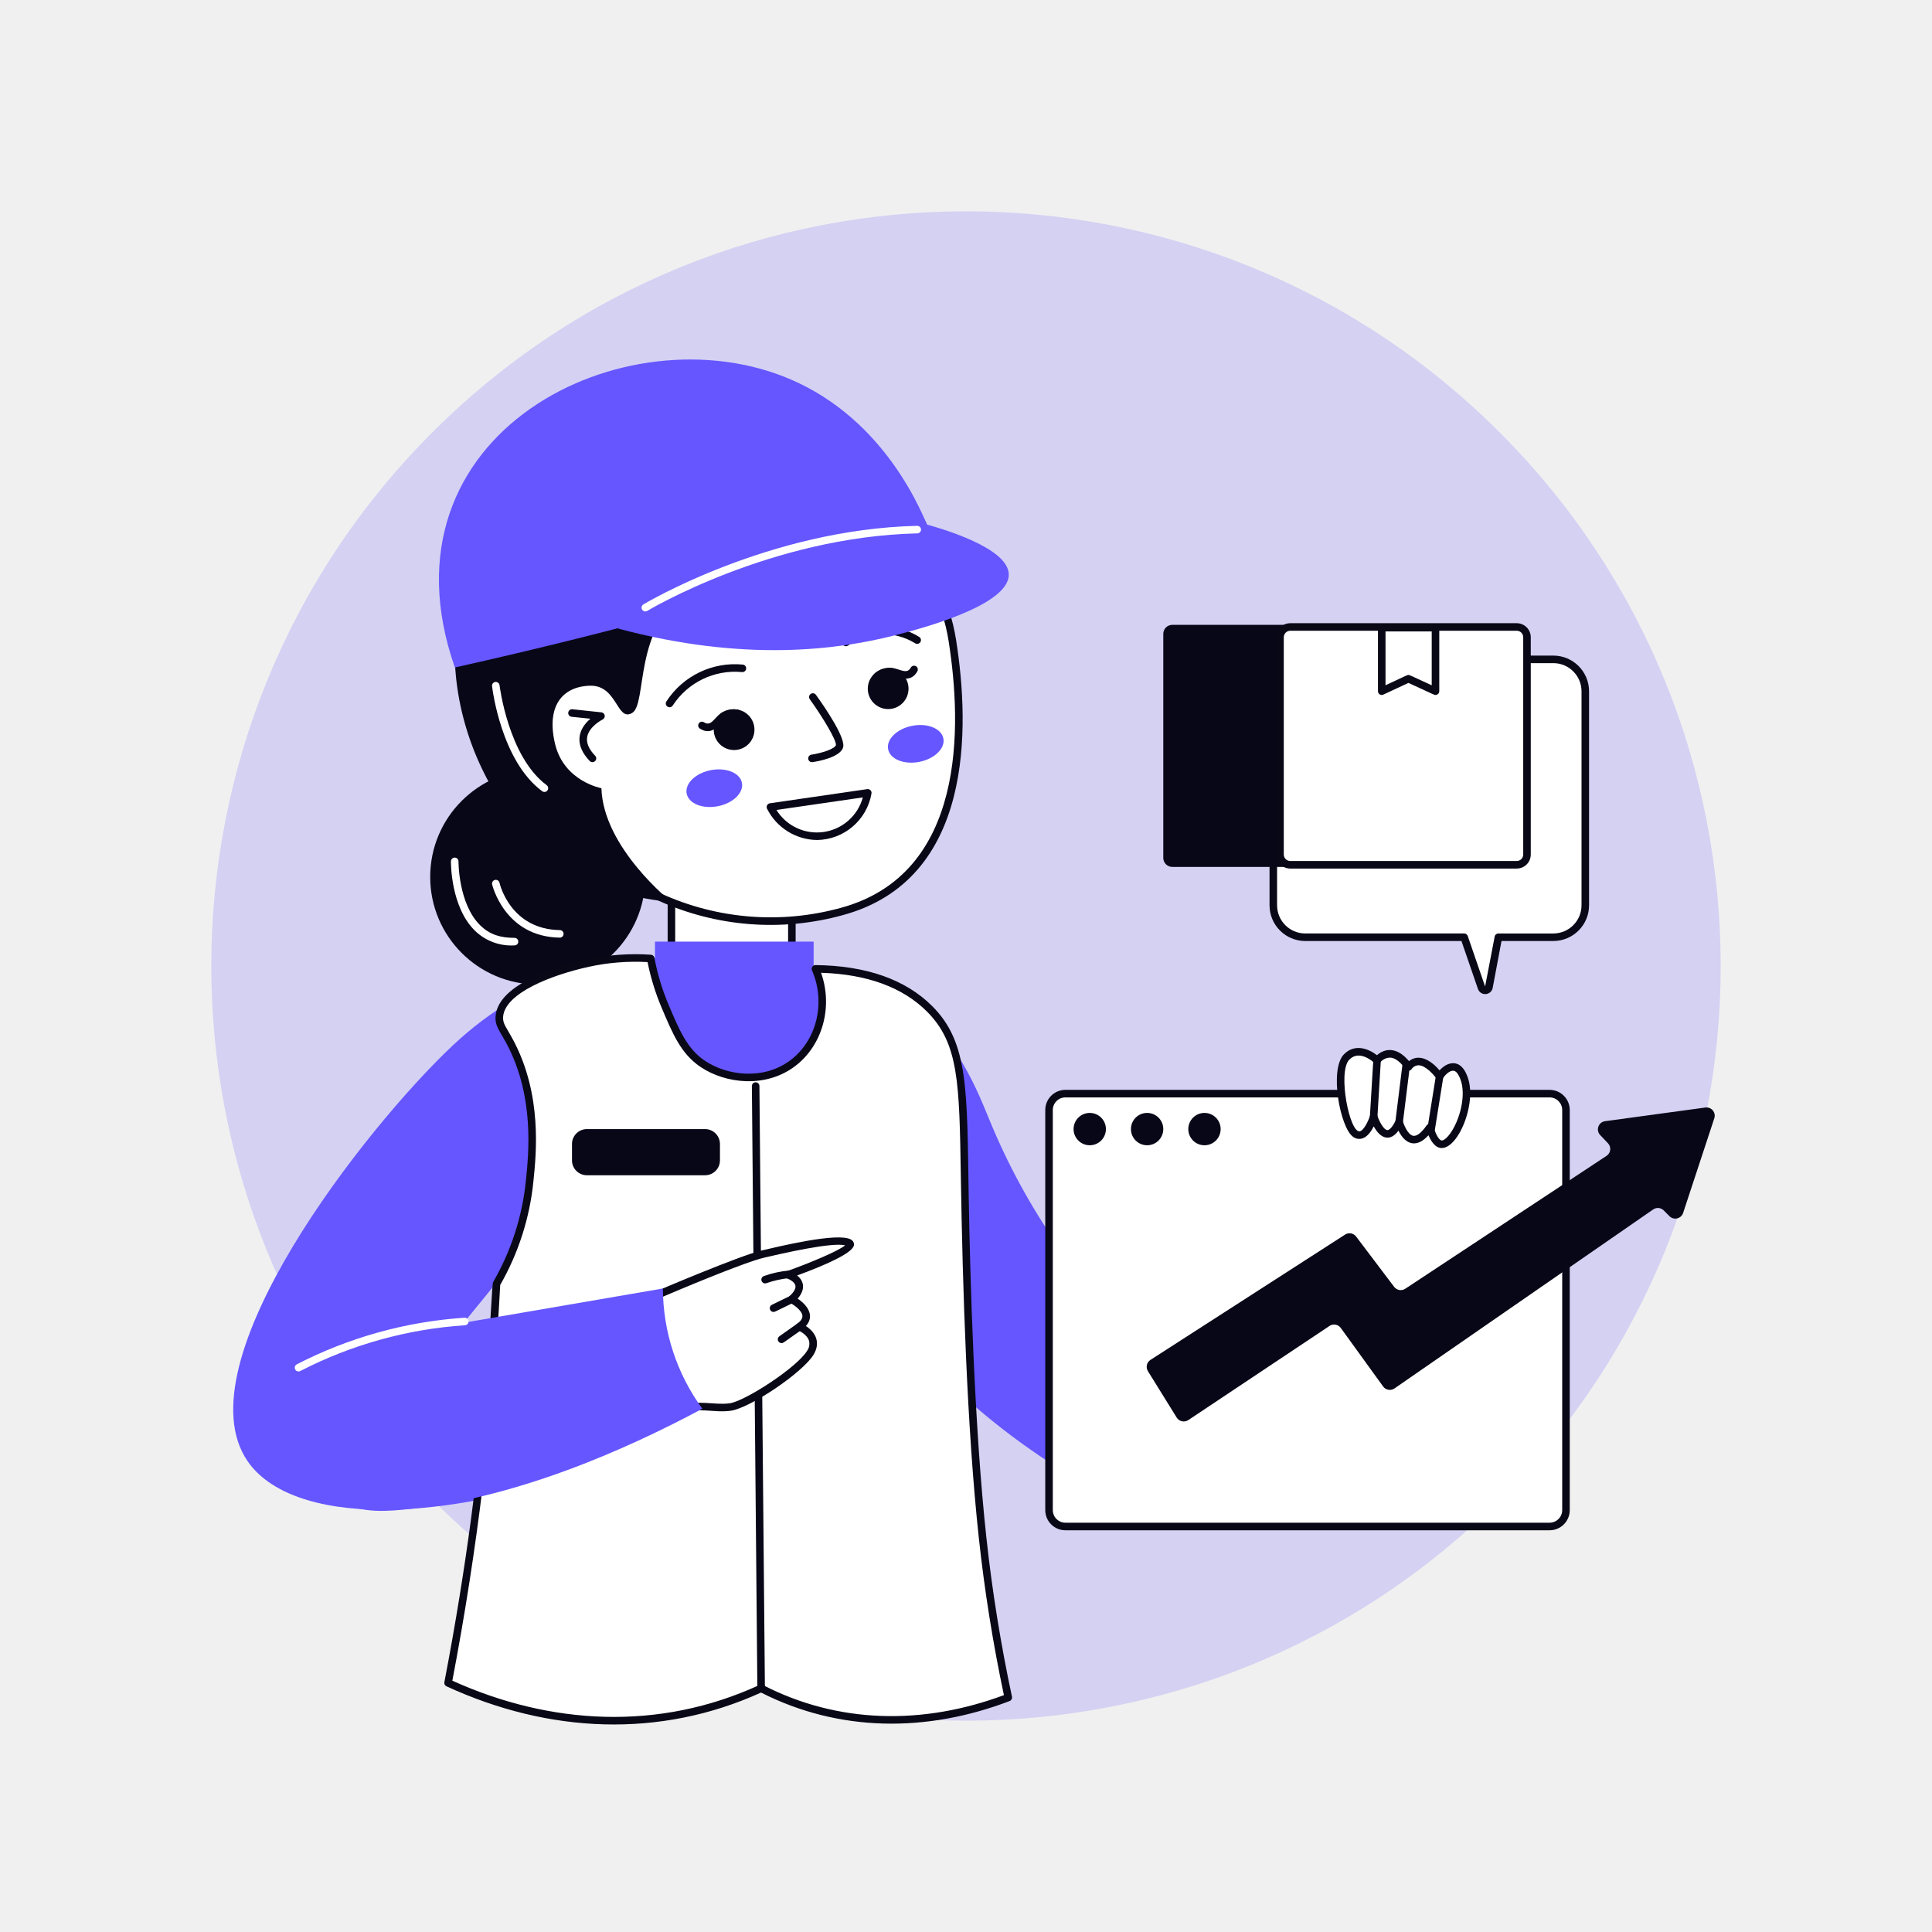
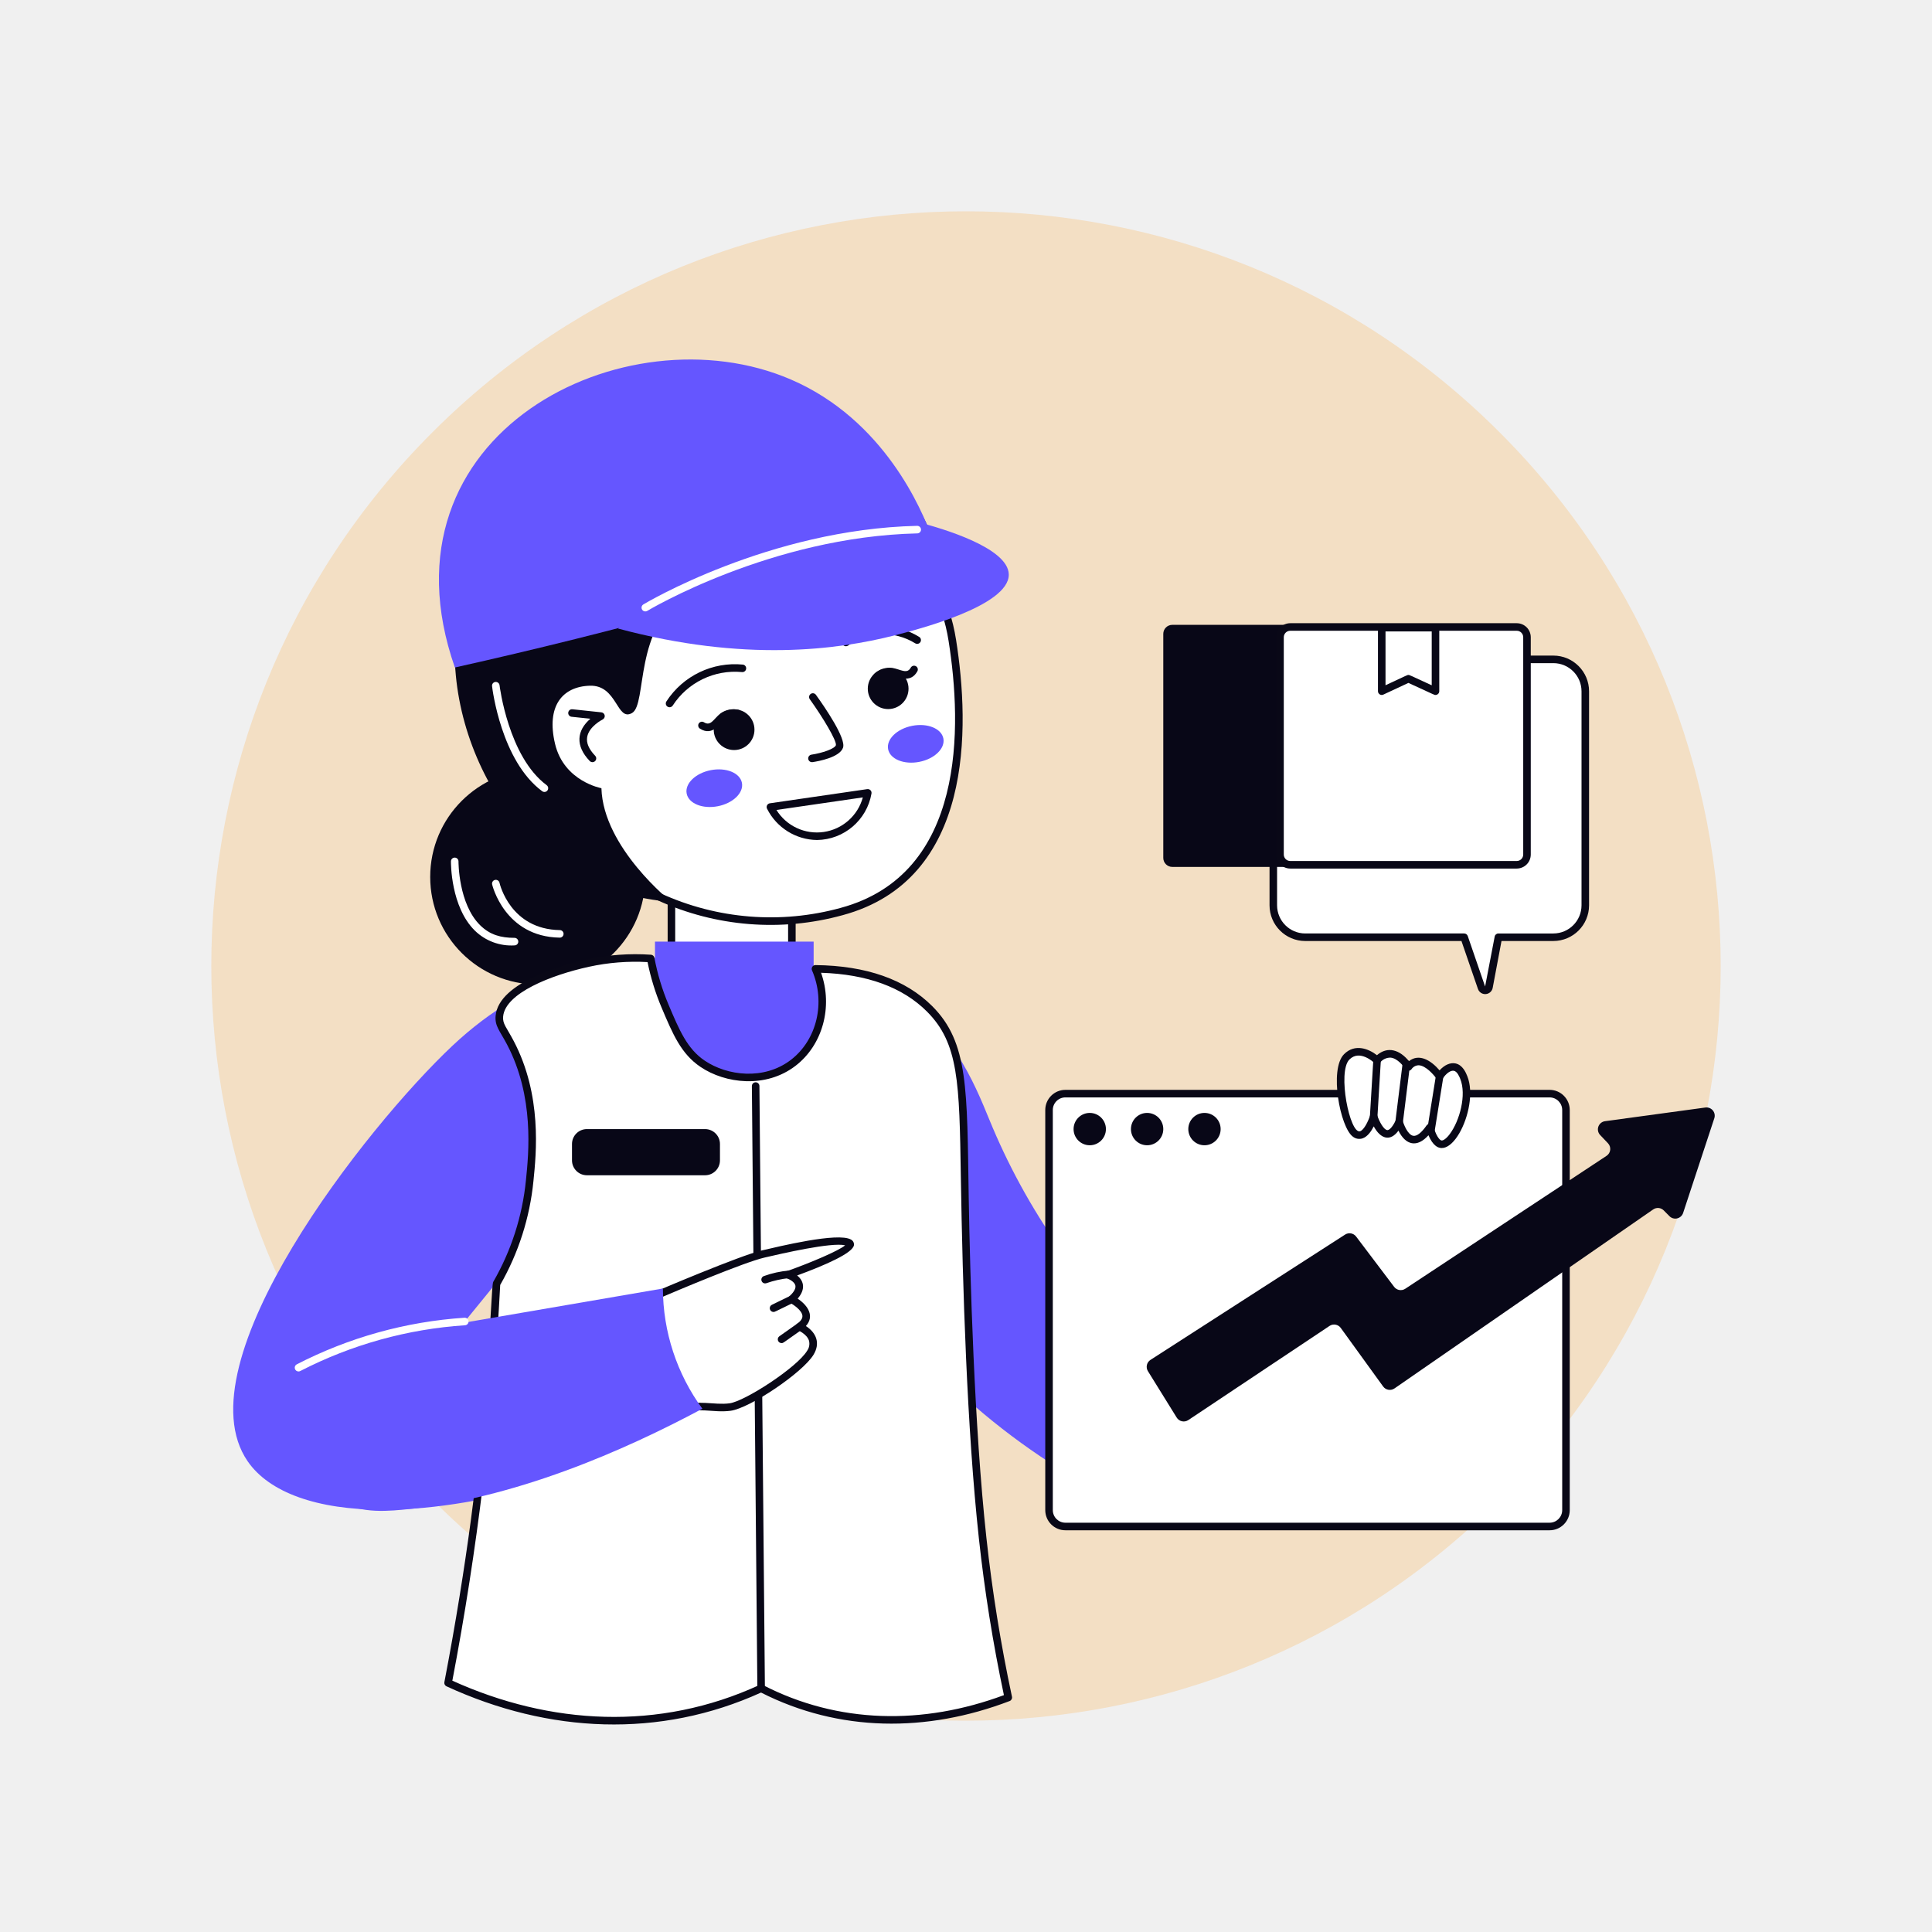
<svg xmlns="http://www.w3.org/2000/svg" height="512" viewBox="0 0 512 512" width="512">
  <g>
    <g opacity="0.2">
-       <circle cx="256" cy="256" fill="#6556ff" r="200" transform="translate(-106.039 256) rotate(-45)" />
+       <circle cx="256" cy="256" fill="#FF9913" r="200" transform="translate(-106.039 256) rotate(-45)" />
    </g>
    <g>
      <g>
        <path d="M411.654,174.743H345.9a8.461,8.461,0,0,0-8.461,8.461v56.714a8.461,8.461,0,0,0,8.461,8.461h42.121l4.6,13.379a1.028,1.028,0,0,0,1.982-.145l2.487-13.234h14.568a8.461,8.461,0,0,0,8.46-8.461V183.2A8.461,8.461,0,0,0,411.654,174.743Z" fill="#fff" />
        <path d="M391.672,262.083,387.3,249.378H345.9a9.471,9.471,0,0,1-9.46-9.461V183.2a9.471,9.471,0,0,1,9.46-9.461h65.757a9.471,9.471,0,0,1,9.461,9.461v56.713a9.471,9.471,0,0,1-9.461,9.461H397.915l-2.334,12.42A2.027,2.027,0,0,1,391.672,262.083ZM345.9,175.743a7.469,7.469,0,0,0-7.46,7.461v56.713a7.469,7.469,0,0,0,7.46,7.461h42.122a1,1,0,0,1,.945.675l4.6,13.38,2.542-13.239a1,1,0,0,1,.982-.816h14.567a7.469,7.469,0,0,0,7.461-7.461V183.2a7.469,7.469,0,0,0-7.461-7.461Z" fill="#090817" />
      </g>
      <circle cx="142.51" cy="232.396" fill="#080717" r="28.502" />
      <g>
        <rect fill="#080717" height="64.15" rx="2.39" width="76.958" x="308.282" y="165.591" />
        <g>
          <rect fill="#fff" height="63.018" rx="2.715" transform="translate(743.885 395.332) rotate(-180)" width="65.452" x="339.217" y="166.157" />
          <path d="M401.954,230.175H341.932a3.719,3.719,0,0,1-3.715-3.715V168.872a3.719,3.719,0,0,1,3.715-3.715h60.022a3.719,3.719,0,0,1,3.715,3.715V226.46A3.719,3.719,0,0,1,401.954,230.175Zm-60.022-63.018a1.716,1.716,0,0,0-1.715,1.715V226.46a1.716,1.716,0,0,0,1.715,1.715h60.022a1.717,1.717,0,0,0,1.715-1.715V168.872a1.717,1.717,0,0,0-1.715-1.715Z" fill="#090817" />
        </g>
        <g>
          <path d="M366.174,183.172l7.066-3.3,7.18,3.3v-16.83H366.174Z" fill="#fff" />
          <path d="M380.421,184.172c-.317,0,.237.209-7.178-3.194l-6.645,3.1a1,1,0,0,1-1.423-.906v-16.83a1,1,0,0,1,1-1h14.246a1,1,0,0,1,1,1v16.83A1,1,0,0,1,380.421,184.172Zm-7.181-5.3c.312,0-.072-.133,6.181,2.737v-14.27H367.175V181.6C373.129,178.824,372.923,178.875,373.24,178.875Z" fill="#090817" />
        </g>
      </g>
      <g>
        <rect fill="#fff" height="77.005" width="31.921" x="177.934" y="211.037" />
        <path d="M209.855,289.042h-31.92a1,1,0,0,1-1-1v-77a1,1,0,0,1,1-1h31.92a1,1,0,0,1,1,1v77A1,1,0,0,1,209.855,289.042Zm-30.92-2h29.92v-75h-29.92Z" fill="#090817" />
      </g>
      <g>
        <path d="M252.38,169.74A49.2,49.2,0,0,0,211,128.856c-38.876-12.308-78.282,19.062-74.4,60.109a57.078,57.078,0,0,0,14.082,32.52l0,.02.116.12A57.563,57.563,0,0,0,174.761,237.7a71.369,71.369,0,0,0,48.287,3.861C253.148,233.427,257.291,200.758,252.38,169.74Z" fill="#fff" />
        <path d="M174.357,238.618a58.547,58.547,0,0,1-24.3-16.329,1.236,1.236,0,0,1-.2-.229,57.911,57.911,0,0,1-14.251-33c-3.934-41.578,35.99-73.664,75.62-61.181a49.9,49.9,0,0,1,42.145,41.705c3.676,23.215,4.658,63.561-30.058,72.946A71.9,71.9,0,0,1,174.357,238.618Zm.736-1.859a70.035,70.035,0,0,0,47.694,3.84c33.208-8.977,32.176-48.151,28.606-70.7a47.908,47.908,0,0,0-40.542-40.051.94.94,0,0,1-.157-.036c-38.2-12.092-76.91,18.794-73.1,59.062a55.93,55.93,0,0,0,13.837,31.952A56.658,56.658,0,0,0,175.093,236.759Z" fill="#090817" />
      </g>
      <path d="M216.577,318.342c-23.334-12.5-29.275-42.416-8.729-61.76,10.3-.333,20.151,1.388,29.074,6.553,15.1,8.741,21.217,23.693,25.265,33.587,9.447,23.056,24.4,45.961,51.35,70.974l-32.456,21.753C252.247,371.389,230.68,347.216,216.577,318.342Z" fill="#6556ff" />
      <path d="M123.172,446.527a463.744,463.744,0,0,0,8.165-90.538c-.383-43.341-6.8-61.968,6.035-79.267,14.351-19.339,41.58-22.226,56.534-22.226a95.934,95.934,0,0,1,11.31.592c8.108,1.055,15.766,2.053,23.3,7.649,17.877,13.281,19.543,39.959,21.012,63.5,2.6,41.625,6.222,80.765,10.841,122.046Z" fill="#6556ff" />
      <path d="M101.437,400.1c-17.383,0-30.1-4.562-35.806-12.849-17.888-25.971,31.457-88.669,54.324-110.168,19.995-18.8,44.39-26.039,72.5-22.494,4.276,8.816,5.022,17.312,1.6,26.2-9,23.36-42.83,37.821-46.271,39.24l-26.5,32.494,59.036-6.732,7.808,30.269C162.518,388.7,129.773,400.1,101.437,400.1Z" fill="#6556ff" />
      <rect fill="#6556ff" height="15.471" width="42.047" x="173.576" y="249.539" />
      <g>
        <path d="M172.444,254.013a58.826,58.826,0,0,0-16.576,1.213c-3.061.671-22.727,5.215-23.53,14.07-.212,2.333.978,3.354,2.911,7.035,7.418,14.123,5.849,29.465,5.125,36.548a67.949,67.949,0,0,1-8.8,27.345,771.7,771.7,0,0,1-12.829,105.757c26.381,12.162,55.806,13.96,82.963,1.456,20.727,10.693,43.871,10.689,65.5,2.426a416.842,416.842,0,0,1-6.792-42.209c-3.543-32.559-4.456-76.635-4.689-90.118-.5-28.988-.011-40.821-9.374-50.181-8.874-8.872-21.576-10.5-30.241-10.593,3.917,9.015,1.341,19.347-5.9,24.9-7.82,6-18.161,4.2-24.015.243-4.883-3.3-7.017-8.351-9.946-15.283A61.79,61.79,0,0,1,172.444,254.013Z" fill="#fff" />
        <path d="M118.327,446.89a1,1,0,0,1-.563-1.1c12.162-63.3,12.157-104.71,12.944-106.069a67,67,0,0,0,8.671-26.947c.735-7.18,2.264-22.123-5.016-35.982-1.9-3.62-3.267-4.881-3.021-7.59.827-9.111,18.818-13.751,24.312-14.955a59.691,59.691,0,0,1,16.858-1.234,1,1,0,0,1,.915.813,60.768,60.768,0,0,0,3.739,12.408c2.873,6.8,4.948,11.711,9.584,14.845,5.965,4.03,15.729,5.255,22.848-.208,6.908-5.3,9.26-15.274,5.593-23.713a1,1,0,0,1,.928-1.4c13.452.148,23.861,3.81,30.939,10.886,9.654,9.651,9.2,22.073,9.666,50.871.361,20.867,1.45,60.309,4.683,90.026a416.661,416.661,0,0,0,6.776,42.107,1,1,0,0,1-.621,1.145c-21.972,8.4-45.2,8.254-65.877-2.249C174.856,460.738,145.406,459.373,118.327,446.89Zm1.549-1.492c25.919,11.733,54.733,13.419,81.415,1.13a.992.992,0,0,1,.876.02c19.946,10.291,42.418,10.659,63.881,2.681a418.616,418.616,0,0,1-6.629-41.467c-3.168-29.114-4.318-66.781-4.787-95.907-.39-25.007-.551-35.358-8.988-43.793-6.435-6.432-15.868-9.883-28.054-10.268,3.184,8.945.463,19.112-6.776,24.666-7.866,6.038-18.623,4.714-25.183.278-5.128-3.465-7.3-8.6-10.306-15.718a62.772,62.772,0,0,1-3.715-12.056,57.735,57.735,0,0,0-15.528,1.239c-10.144,2.225-22.188,7.012-22.748,13.184-.178,1.957.881,2.821,2.8,6.478,7.559,14.393,5.989,29.74,5.235,37.115a69.014,69.014,0,0,1-8.808,27.535A773.228,773.228,0,0,1,119.876,445.4Z" fill="#090817" />
      </g>
      <path d="M177.438,187.431a1,1,0,0,1-.824-1.564,21.633,21.633,0,0,1,20.3-9.74,1,1,0,0,1-.3,1.977A19.653,19.653,0,0,0,178.265,187,1,1,0,0,1,177.438,187.431Z" fill="#080717" />
      <g>
        <path d="M185.544,193.132a1,1,0,1,1,1.049-1.7c1.774,1.091,2.492-.868,4.323-2.359a5.837,5.837,0,0,1,4.875-.93,1,1,0,0,1-.527,1.929,3.841,3.841,0,0,0-3.084.552C190.693,191.833,188.82,195.153,185.544,193.132Z" fill="#080717" />
        <circle cx="194.543" cy="193.37" fill="#080717" r="5.399" />
      </g>
      <path d="M224.172,171.262a1,1,0,0,1-.584-1.812,18.017,18.017,0,0,1,20-.67,1,1,0,1,1-1.055,1.7,16.028,16.028,0,0,0-17.781.6A1,1,0,0,1,224.172,171.262Z" fill="#080717" />
      <g>
        <path d="M232.43,180.269a1,1,0,0,1-.7-1.708,5.836,5.836,0,0,1,4.707-1.572c2.3.4,3.913,1.766,4.924-.056a1,1,0,1,1,1.748.972c-1.874,3.376-5.116,1.388-7.016,1.054a3.833,3.833,0,0,0-2.961,1.027A1,1,0,0,1,232.43,180.269Z" fill="#080717" />
        <circle cx="235.371" cy="182.513" fill="#080717" r="5.399" />
      </g>
      <path d="M214.194,201.131a1,1,0,0,1,.841-1.136c2.858-.43,6.148-1.542,6.489-2.514.225-1.2-3.4-7.271-6.92-12.181a1,1,0,1,1,1.625-1.166c2.444,3.4,8.037,11.583,7.182,14.011-.9,2.566-6.413,3.578-8.08,3.827A1,1,0,0,1,214.194,201.131Z" fill="#080717" />
      <ellipse cx="189.294" cy="208.882" fill="#6556ff" rx="7.459" ry="4.869" transform="translate(-36.366 39.939) rotate(-10.996)" />
      <ellipse cx="242.681" cy="197.128" fill="#6556ff" rx="7.459" ry="4.869" transform="translate(-33.144 49.906) rotate(-10.996)" />
      <path d="M200.709,447.445l-1.455-159.618a1,1,0,1,1,2-.017l1.455,159.618a1,1,0,1,1-2,.017Z" fill="#080717" />
      <g>
        <rect fill="#fff" height="114.715" rx="4.334" width="136.994" x="278.006" y="289.823" />
        <path d="M410.665,405.539H282.34a5.34,5.34,0,0,1-5.334-5.335V294.158a5.34,5.34,0,0,1,5.334-5.335H410.665A5.342,5.342,0,0,1,416,294.158V400.2A5.341,5.341,0,0,1,410.665,405.539ZM282.34,290.823a3.338,3.338,0,0,0-3.334,3.335V400.2a3.338,3.338,0,0,0,3.334,3.335H410.665A3.339,3.339,0,0,0,414,400.2V294.158a3.339,3.339,0,0,0-3.335-3.335Z" fill="#090817" />
      </g>
      <g>
        <g>
          <path d="M387.912,285.546c-.312-.771-.993-2.453-2.395-2.748-1.3-.275-2.848.727-4.012,2.486,0,0-4.772-6.887-8.242-2.532,0,0-3.933-6.487-8.325-1.762,0,0-4.565-4.427-8.051-.9s-.678,18.194,2.211,20.316,4.94-4.511,4.94-4.511,2.961,9.29,6.749,1.44c0,0,2.581,9.458,8.1,1.478,1.089,3.465,2.2,4.338,3.061,4.423C385.344,303.568,390.6,292.171,387.912,285.546Z" fill="#fff" />
          <path d="M378.558,300.851c-3.032,3.394-6.065,2.634-7.954-1.22-2.183,3.015-4.769,2.179-6.544-1.135-.664,1.315-1.663,2.753-2.987,3.19a2.73,2.73,0,0,1-2.567-.477c-3.35-2.461-6.292-17.822-2.33-21.825,2.924-2.955,6.642-1.375,8.726.254,2.885-2.474,6.06-1.4,8.483,1.58,2.711-2.146,5.871-.18,8.115,2.438,1.3-1.436,2.841-2.128,4.225-1.837,1.921.407,2.756,2.47,3.114,3.351h0C392.355,293.851,383.128,311.687,378.558,300.851Zm1.278-2.34c1.085,3.447,2.027,3.71,2.206,3.727.374.042,1.178-.384,2.155-1.689,2.673-3.575,4.476-10.461,2.788-14.628h0c-.237-.586-.794-1.959-1.674-2.145-.852-.186-2.04.65-2.972,2.06a1,1,0,0,1-.822.447h-.012a1,1,0,0,1-.821-.43c-.672-.965-2.829-3.484-4.712-3.544a2.347,2.347,0,0,0-1.927,1.065,1,1,0,0,1-1.637-.1c-.471-.771-2.086-2.814-3.86-2.992a3.467,3.467,0,0,0-2.877,1.392,1,1,0,0,1-1.429.037c-.156-.15-3.9-3.69-6.644-.918-3.233,3.268.127,19.868,2.848,19,1.026-.338,2.159-2.654,2.637-4.191a1,1,0,0,1,1.907-.009c.51,1.591,1.717,3.829,2.657,3.894.222.019,1.052-.124,2.24-2.584a1,1,0,0,1,1.865.17c.259.941,1.325,3.679,2.776,3.925.936.164,2.2-.816,3.532-2.75A1,1,0,0,1,379.836,298.511Z" fill="#090817" />
        </g>
        <path d="M379.192,300.718a1,1,0,0,1-.988-1.158l2.314-14.434a1,1,0,0,1,1.974.316l-2.313,14.434A1,1,0,0,1,379.192,300.718Z" fill="#080717" />
        <path d="M370.788,298.332a1,1,0,0,1-.993-1.123l1.906-15.378a1,1,0,0,1,1.985.246l-1.907,15.378A1,1,0,0,1,370.788,298.332Z" fill="#080717" />
        <path d="M364.039,296.892a1,1,0,0,1-1-1.061l.9-14.9a1.022,1.022,0,0,1,1.059-.938,1,1,0,0,1,.938,1.059l-.9,14.9A1,1,0,0,1,364.039,296.892Z" fill="#080717" />
      </g>
      <circle cx="288.795" cy="299.22" fill="#080717" r="4.286" />
      <circle cx="303.997" cy="299.22" fill="#080717" r="4.286" />
      <circle cx="319.198" cy="299.22" fill="#080717" r="4.286" />
      <path d="M304.886,360.384l51.575-33.205a2.182,2.182,0,0,1,2.924.519l10.081,13.333a2.184,2.184,0,0,0,2.946.5l53.343-35.223a2.184,2.184,0,0,0,.379-3.327l-2.075-2.184a2.184,2.184,0,0,1,1.288-3.668l26.594-3.624a2.184,2.184,0,0,1,2.369,2.847l-8.265,25.091a2.183,2.183,0,0,1-3.625.854l-1.512-1.525a2.182,2.182,0,0,0-2.793-.258l-68.559,47.433a2.184,2.184,0,0,1-3.012-.515L355.319,351.92a2.184,2.184,0,0,0-2.981-.537l-37.432,24.955a2.184,2.184,0,0,1-3.067-.667l-7.626-12.3A2.183,2.183,0,0,1,304.886,360.384Z" fill="#080717" />
      <g>
        <path d="M174,343.266s22.263-9.551,28-10.881,20.119-4.715,23.021-3.022-16.2,8.462-16.2,8.462,6.045,1.935.967,6.529c0,0,7.105,3.626,2.055,7.253,0,0,5.682,2.3,2.9,6.891s-16.683,13.782-21.277,14.387-8.342-1.209-14.749.967C178.715,373.852,163.966,350.519,174,343.266Z" fill="#fff" />
        <path d="M177.869,374.386c-.622-.986-15.128-24.215-4.455-31.931.345-.249,22.819-9.76,28.357-11.045,4.469-1.034,20.3-4.925,23.75-2.91a1.471,1.471,0,0,1,.79,1.43c-.2,2.146-7.877,5.448-15.066,8.084,1.878,1.5,2.242,3.725.144,6.136,2.909,1.959,4.451,4.742,2.18,7.262,2.86,1.868,3.827,4.63,2.028,7.6-2.869,4.739-16.852,14.182-22,14.86-4.775.629-8.36-1.183-14.559.923A1,1,0,0,1,177.869,374.386ZM174.5,344.14c-8.109,6.048,2.426,24.762,4.661,28.518,6.147-1.853,9.949-.21,14.173-.764,4.084-.539,17.883-9.5,20.553-13.914a3.192,3.192,0,0,0,.494-2.718c-.577-1.75-2.894-2.719-2.917-2.729a1,1,0,0,1-.206-1.738c.973-.7,1.442-1.4,1.391-2.082-.111-1.5-2.494-3.045-3.32-3.469a1,1,0,0,1-.215-1.632c.878-.8,1.882-1.947,1.674-2.924-.22-1.029-1.719-1.729-2.277-1.912a1,1,0,0,1-.027-1.893c6.443-2.283,13.688-5.367,15.49-6.859-3.6-.878-16.862,2.2-21.4,3.252C197.117,334.551,179.624,341.95,174.5,344.14Z" fill="#090817" />
      </g>
      <path d="M103.7,353.836l71.975-12.37a54.229,54.229,0,0,0,10.462,31.862c-20.619,11.04-49.988,24.011-79.458,26.764-5.934.554-13.621.889-18.786-3.944-12.373-11.576.916-42.312.916-42.312Z" fill="#6556ff" />
      <path d="M202.424,338.175a26.132,26.132,0,0,1,6.727-1.469,1,1,0,0,1,0,2,26.753,26.753,0,0,0-6.08,1.361A1,1,0,0,1,202.424,338.175Z" fill="#080717" />
      <path d="M204.994,347.684a1,1,0,0,1-.438-1.9l4.791-2.33a1,1,0,0,1,.875,1.8C205.038,347.774,205.315,347.684,204.994,347.684Z" fill="#080717" />
      <path d="M207.121,355.938a1,1,0,0,1-.577-1.818l4.72-3.33a1,1,0,0,1,1.152,1.635C207.284,356.046,207.56,355.938,207.121,355.938Z" fill="#080717" />
      <path d="M159.382,208.882s-9.925-1.79-12.289-11.754,1.891-15.178,9.217-15.407,7.09,9.585,11.186,7.238.315-22.828,14.416-31.336,18.839-12.761,19.069-24.1c0,0,27.364-1.5,47.592,23.59.236-2.261,1.387-15.352-7.974-25.8-8.545-9.535-22.477-13.1-35.606-9.138-26.5-10.366-55.622-4.1-71.843,14.809-23.505,27.407-11.43,71.494,13.234,90.434,11.194,8.595,23.581,10.937,31.55,11.6C177.934,239.021,159.855,224.692,159.382,208.882Z" fill="#080717" />
      <path d="M120.544,176.893q63.965-14.27,126.3-34.856c-2.4-6.451-12.265-30.691-37.245-41.462C165.743,81.666,98.838,114.77,120.544,176.893Z" fill="#6556ff" />
      <path d="M163.789,166.571c33.48,8.987,58.3,5.611,73.142,1.848,5.732-1.454,30.548-7.747,30.406-16.19-.121-7.183-18.244-12.318-23.388-13.684A120.678,120.678,0,0,0,163.789,166.571Z" fill="#6556ff" />
      <path d="M79.109,363.451a1,1,0,0,1-.5-1.867,113.357,113.357,0,0,1,44.5-12.372,1.016,1.016,0,0,1,1.062.934,1,1,0,0,1-.935,1.062,111.271,111.271,0,0,0-43.63,12.11A.99.99,0,0,1,79.109,363.451Z" fill="#fff" />
      <path d="M157.008,201.983a1,1,0,0,1-.72-.305c-3.894-4.039-3.44-8.1.167-11.2l-4.976-.528a1,1,0,0,1,.21-1.989l7.685.816a1,1,0,0,1,.334,1.892c-.035.018-3.6,1.8-4.1,4.647-.272,1.557.441,3.229,2.119,4.969A1,1,0,0,1,157.008,201.983Z" fill="#080717" />
      <path d="M216.528,222.611a15.017,15.017,0,0,1-13.252-8.292,1,1,0,0,1,.75-1.439l25.8-3.753a1,1,0,0,1,1.127,1.169A14.844,14.844,0,0,1,216.528,222.611Zm-10.762-7.963a12.617,12.617,0,0,0,22.893-3.33Z" fill="#080717" />
      <path d="M125.858,246.643c-6.413-6.3-6.359-17.89-6.353-18.381a1,1,0,0,1,1-.988h.011a1,1,0,0,1,.989,1.01c0,.112-.046,11.242,5.76,16.936,2.6,2.55,5.5,3.319,9.074,3.319a1,1,0,0,1,.028,2A13.84,13.84,0,0,1,125.858,246.643Z" fill="#fff" />
      <path d="M148.345,248.485h-.017c-14.632-.236-17.879-13.978-17.91-14.116a1,1,0,0,1,1.951-.439c.114.5,2.958,12.345,15.992,12.555a1,1,0,0,1-.016,2Z" fill="#fff" />
      <path d="M144.275,209.882a.992.992,0,0,1-.593-.2c-10.847-8.03-13.187-27.043-13.282-27.849a1,1,0,0,1,.877-1.109,1.011,1.011,0,0,1,1.11.876c.022.189,2.338,18.962,12.484,26.474A1,1,0,0,1,144.275,209.882Z" fill="#fff" />
      <path d="M171.013,162.034a1,1,0,0,1-.52-1.855c.328-.2,33.288-19.926,72.547-20.825h.022a1,1,0,0,1,.023,2c-38.708.887-71.231,20.339-71.555,20.536A1,1,0,0,1,171.013,162.034Z" fill="#fff" />
      <rect fill="#080717" height="12.237" rx="3.953" width="39.213" x="151.584" y="299.22" />
    </g>
  </g>
</svg>
